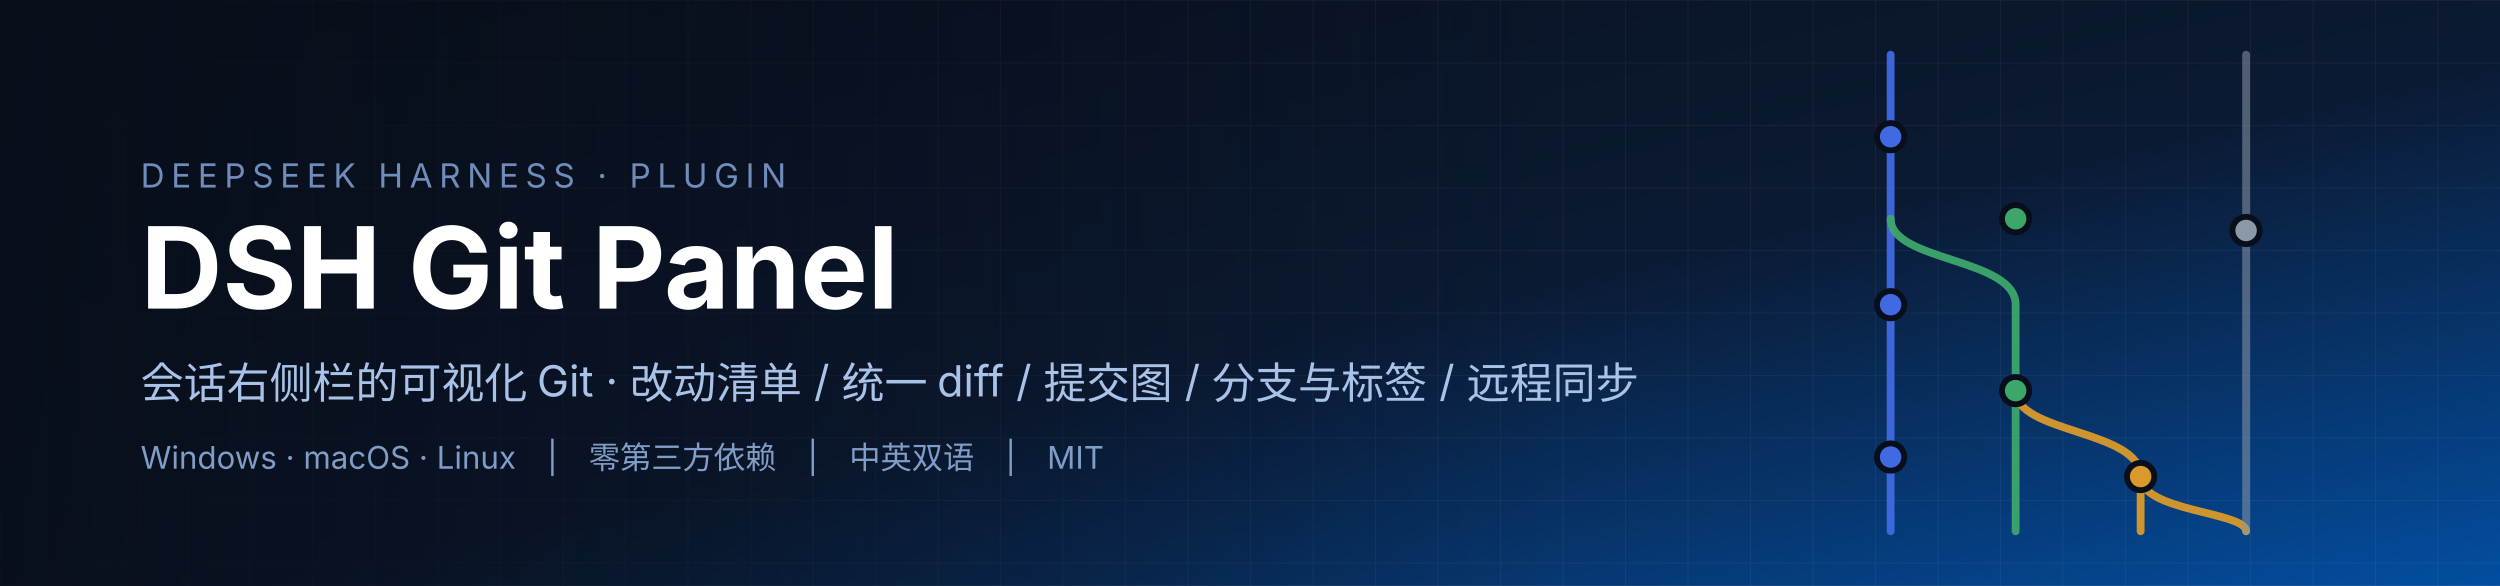
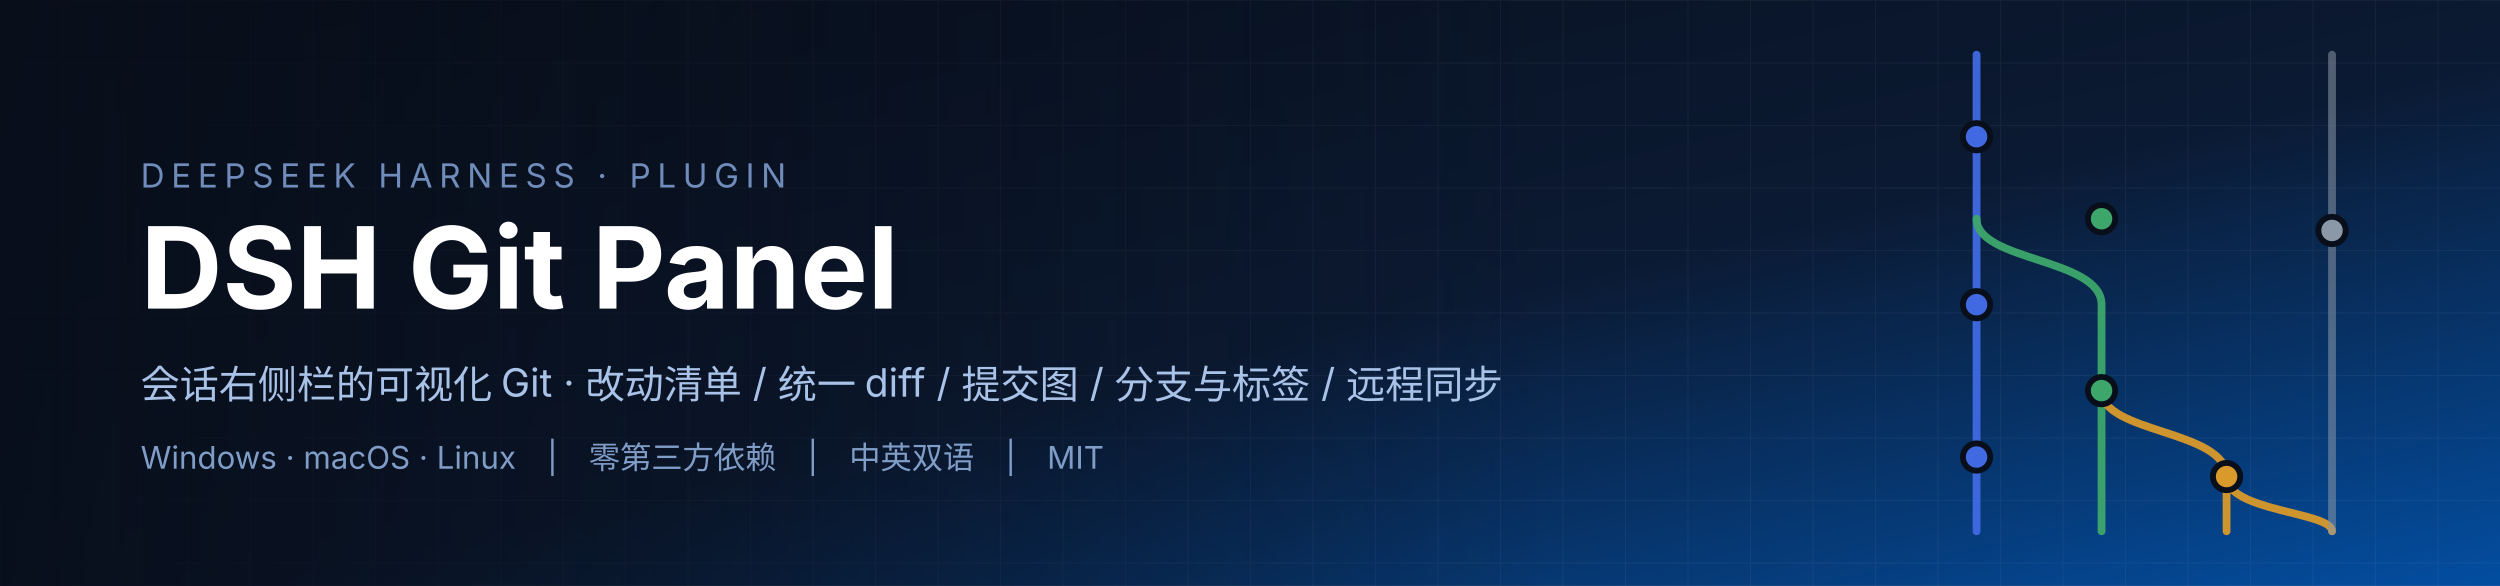
<svg xmlns="http://www.w3.org/2000/svg" width="1280" height="300" viewBox="0 0 1280 300" role="img" aria-label="DSH Git Panel — 会话右侧栏的可视化 Git">
  <defs>
    <linearGradient id="bg" x1="0" y1="0" x2="1" y2="1">
      <stop offset="0" stop-color="#080e1a" />
      <stop offset="0.55" stop-color="#0b1a33" />
      <stop offset="1" stop-color="#034ea1" />
    </linearGradient>
    <linearGradient id="fade" x1="0" y1="0" x2="1" y2="0">
      <stop offset="0" stop-color="#080e1a" stop-opacity="0.9" />
      <stop offset="0.62" stop-color="#080e1a" stop-opacity="0" />
    </linearGradient>
    <pattern id="grid" width="32" height="32" patternUnits="userSpaceOnUse">
      <path d="M32 0H0V32" fill="none" stroke="#ffffff" stroke-opacity="0.045" />
    </pattern>
  </defs>
  <rect width="1280" height="300" fill="url(#bg)" />
  <rect width="1280" height="300" fill="url(#grid)" />
  <rect width="1280" height="300" fill="url(#fade)" />
-   <g fill="none" stroke-width="4" stroke-linecap="round">
-     <path d="M968 28 V272" stroke="#4169e1" stroke-opacity="0.95" />
-     <path d="M968 112 C968 134, 1032 132, 1032 156 V272" stroke="#3DA66B" stroke-opacity="0.95" />
-     <path d="M1032 200 C1032 222, 1096 220, 1096 244 V272" stroke="#d99a2b" stroke-opacity="0.95" />
-     <path d="M1096 244 C1096 262, 1150 262, 1150 272" stroke="#d99a2b" stroke-opacity="0.95" />
-     <path d="M1150 28 V272" stroke="#8b98a8" stroke-opacity="0.55" />
-   </g>
-   <g stroke="#080e1a" stroke-width="3">
-     <circle cx="968" cy="70" r="7" fill="#4169e1" />
-     <circle cx="968" cy="156" r="7" fill="#4169e1" />
-     <circle cx="968" cy="234" r="7" fill="#4169e1" />
-     <circle cx="1032" cy="112" r="7" fill="#3DA66B" />
-     <circle cx="1032" cy="200" r="7" fill="#3DA66B" />
-     <circle cx="1096" cy="244" r="7" fill="#d99a2b" />
-     <circle cx="1150" cy="118" r="7" fill="#8b98a8" />
+   <g transform="translate(44 0)">
+     <g fill="none" stroke-width="4" stroke-linecap="round">
+       <path d="M968 28 V272" stroke="#4169e1" stroke-opacity="0.95" />
+       <path d="M968 112 C968 134, 1032 132, 1032 156 V272" stroke="#3DA66B" stroke-opacity="0.95" />
+       <path d="M1032 200 C1032 222, 1096 220, 1096 244 V272" stroke="#d99a2b" stroke-opacity="0.95" />
+       <path d="M1096 244 C1096 262, 1150 262, 1150 272" stroke="#d99a2b" stroke-opacity="0.95" />
+       <path d="M1150 28 V272" stroke="#8b98a8" stroke-opacity="0.55" />
+     </g>
+     <g stroke="#080e1a" stroke-width="3">
+       <circle cx="968" cy="70" r="7" fill="#4169e1" />
+       <circle cx="968" cy="156" r="7" fill="#4169e1" />
+       <circle cx="968" cy="234" r="7" fill="#4169e1" />
+       <circle cx="1032" cy="112" r="7" fill="#3DA66B" />
+       <circle cx="1032" cy="200" r="7" fill="#3DA66B" />
+       <circle cx="1096" cy="244" r="7" fill="#d99a2b" />
+       <circle cx="1150" cy="118" r="7" fill="#8b98a8" />
+     </g>
  </g>
  <text x="72" y="96" font-family="Inter, 'Segoe UI', system-ui, -apple-system, sans-serif" font-size="17" letter-spacing="3.4" fill="#6f8cba">DEEPSEEK HARNESS · PLUGIN</text>
  <text x="72" y="158" font-family="Inter, 'Segoe UI', system-ui, -apple-system, sans-serif" font-size="58" font-weight="700" fill="#ffffff">DSH Git Panel</text>
-   <text x="72" y="204" font-family="Inter, 'Segoe UI', system-ui, -apple-system, sans-serif" font-size="22" fill="#a9c2e8">会话右侧栏的可视化 Git · 改动清单 / 统一 diff / 提交图 / 分支与标签 / 远程同步</text>
+   <text x="72" y="204" font-family="Inter, 'Segoe UI', system-ui, -apple-system, sans-serif" font-size="20" fill="#a9c2e8">会话右侧栏的可视化 Git · 改动清单 / 统一 diff / 提交图 / 分支与标签 / 远程同步</text>
  <text x="72" y="240" font-family="Inter, 'Segoe UI', system-ui, -apple-system, sans-serif" font-size="16" fill="#7f9dc7">Windows · macOS · Linux　|　零第三方依赖　|　中英双语　|　MIT</text>
</svg>
